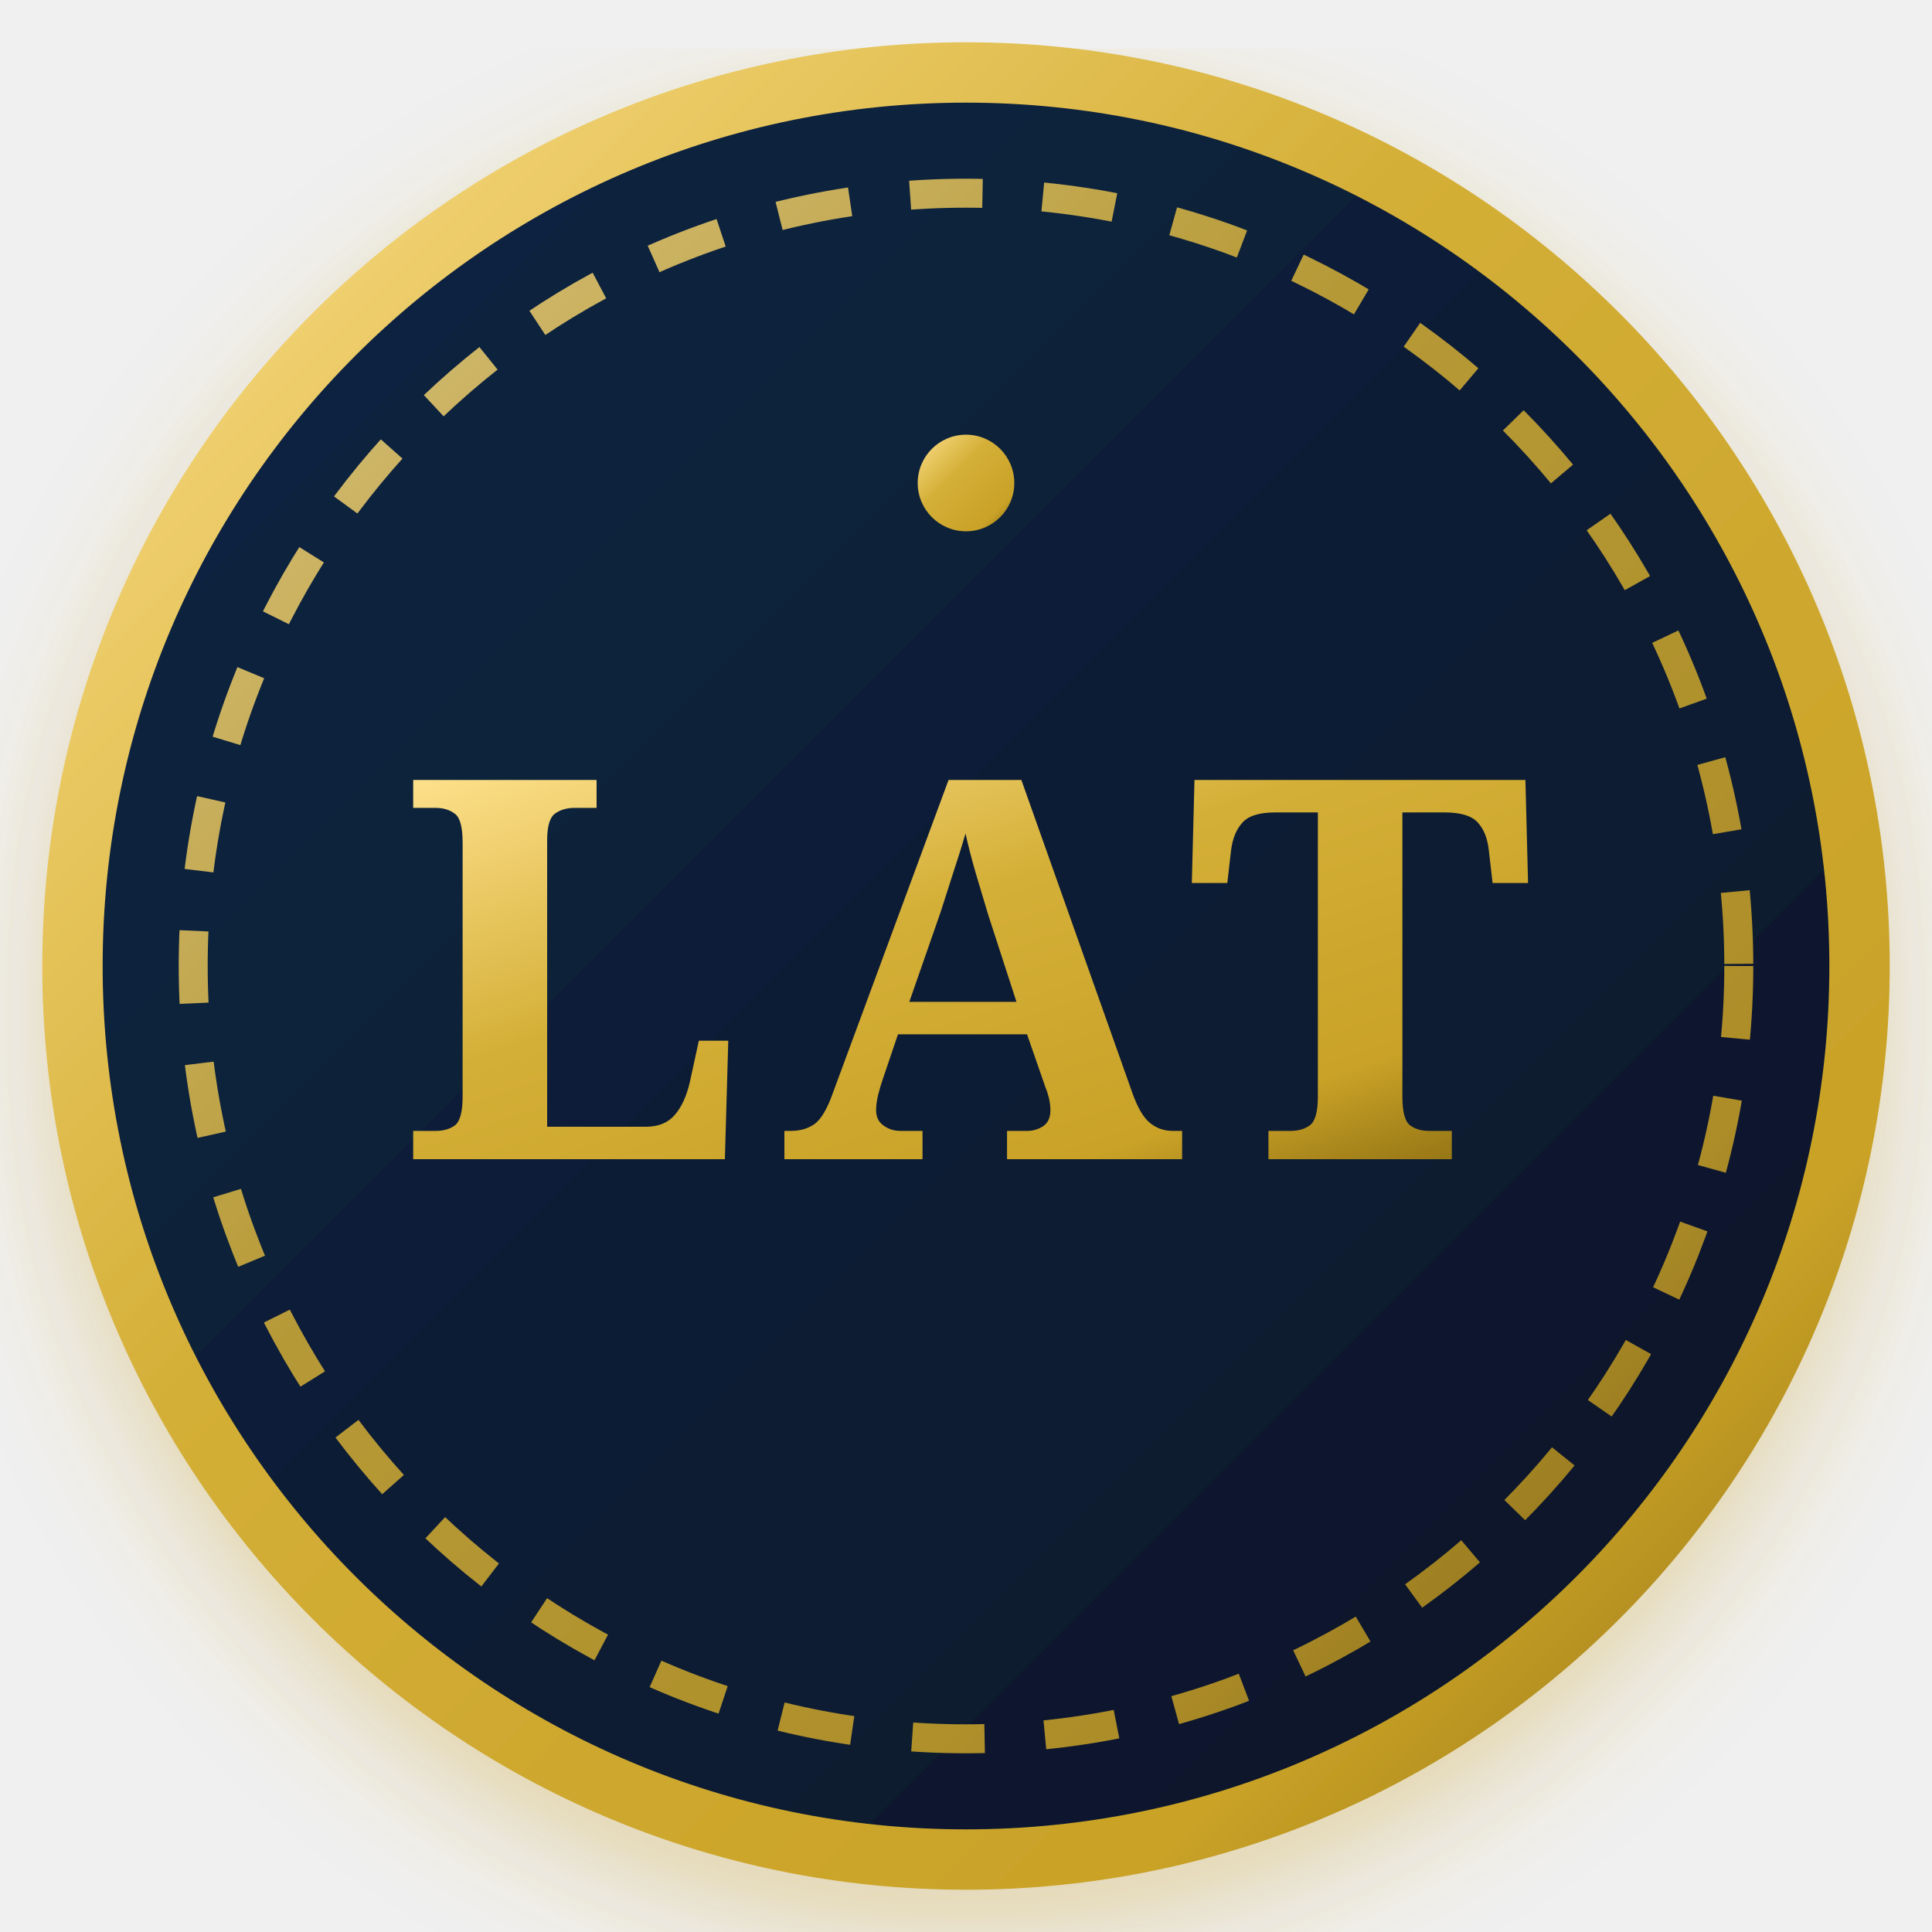
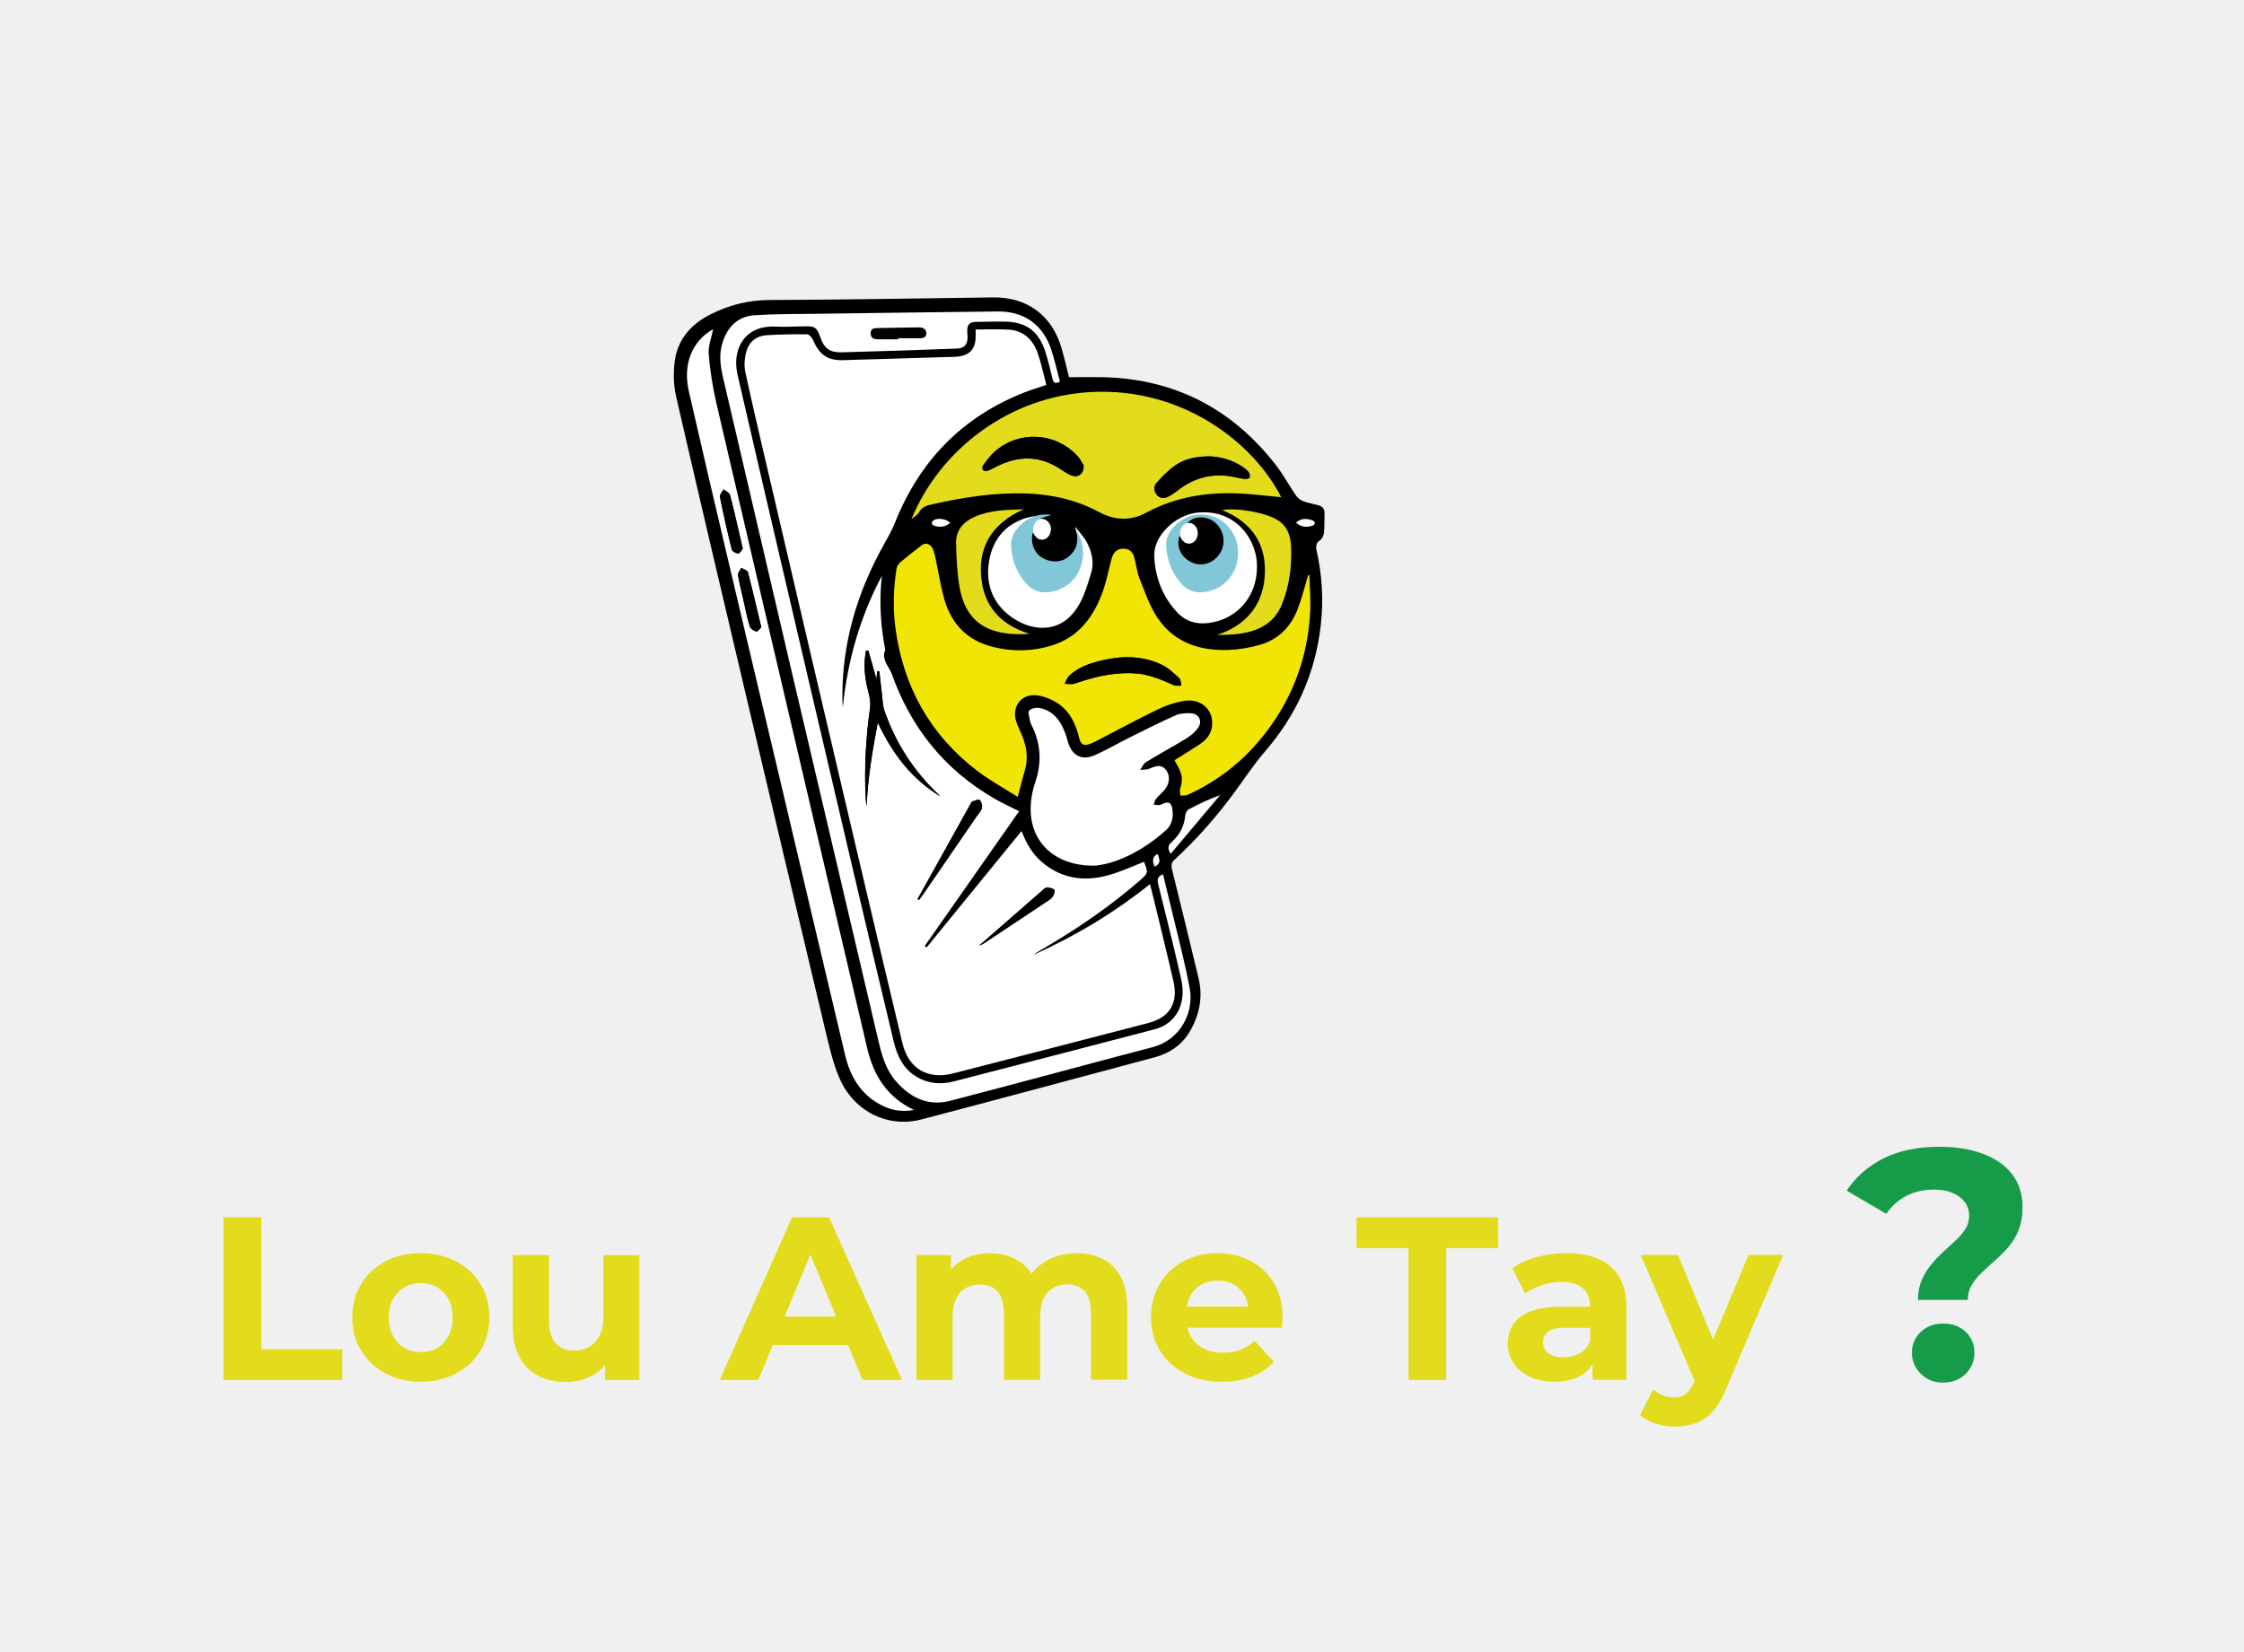
- <svg xmlns="http://www.w3.org/2000/svg" viewBox="0 0 80 80" width="80" height="80">
+ <svg xmlns="http://www.w3.org/2000/svg" id="Layer_1" data-name="Layer 1" viewBox="0 0 232.85 171.44">
  <defs>
-     <linearGradient id="goldGrad" x1="0%" y1="0%" x2="100%" y2="100%">
-       <stop offset="0%" stop-color="#FDE08B" />
-       <stop offset="40%" stop-color="#D4AF37" />
-       <stop offset="80%" stop-color="#C9A227" />
-       <stop offset="100%" stop-color="#8C6D12" />
-     </linearGradient>
-     <linearGradient id="darkBg" x1="0%" y1="0%" x2="100%" y2="100%">
-       <stop offset="0%" stop-color="#122744" />
-       <stop offset="100%" stop-color="#071426" />
-     </linearGradient>
-     <filter id="glow" x="-20%" y="-20%" width="140%" height="140%">
-       <feDropShadow dx="0" dy="2" stdDeviation="2.5" flood-color="#C9A227" flood-opacity="0.35" />
-     </filter>
+     <style>
+       .cls-1 {
+         fill: #fff;
+       }
+ 
+       .cls-2 {
+         fill: #81c7d8;
+       }
+ 
+       .cls-3 {
+         fill: #169c49;
+       }
+ 
+       .cls-4 {
+         fill: #f1e505;
+       }
+ 
+       .cls-5 {
+         fill: #e2dc1c;
+       }
+     </style>
  </defs>
-   <circle cx="40" cy="40" r="37" fill="url(#darkBg)" stroke="url(#goldGrad)" stroke-width="2.5" filter="url(#glow)" />
-   <circle cx="40" cy="40" r="32" fill="none" stroke="url(#goldGrad)" stroke-width="1.2" stroke-dasharray="3,2.5" opacity="0.85" />
-   <text x="40" y="48" font-family="'Playfair Display', 'Cinzel', Georgia, serif" font-size="22" font-weight="800" fill="url(#goldGrad)" text-anchor="middle" letter-spacing="1.5">LAT</text>
-   <circle cx="40" cy="20" r="2" fill="url(#goldGrad)" />
+   <path d="m110.94,39.15c1.27,0,2.41-.02,3.56,0,7.42.19,13.37,3.29,17.9,9.13.78,1.01,1.38,2.15,2.11,3.2.16.24.46.44.74.55.49.18,1.02.27,1.53.41.44.11.68.38.66.86-.02.6,0,1.19-.04,1.79-.02.45-.15.83-.59,1.11-.17.11-.28.52-.23.76.6,2.63.78,5.28.47,7.95-.57,4.99-2.53,9.35-5.83,13.14-1.09,1.26-2.01,2.67-3,4.02-1.89,2.59-3.99,5-6.35,7.17-.33.3-.36.58-.26.99.93,3.76,1.86,7.53,2.76,11.3.48,2.01.08,3.91-.98,5.65-.82,1.34-2.06,2.15-3.57,2.56-8.06,2.16-16.12,4.33-24.19,6.45-3.47.91-6.97-.78-8.49-4.21-.69-1.55-1.07-3.26-1.47-4.92-2.91-12.21-5.8-24.43-8.68-36.66-2.3-9.75-4.6-19.51-6.84-29.28-.26-1.15-.29-2.42-.14-3.6.3-2.32,1.73-3.91,3.79-4.93,1.9-.94,3.88-1.44,6.04-1.45,7.74-.03,15.49-.17,23.23-.27,3.52-.04,6.11,1.88,7.08,5.27.3,1.03.54,2.08.78,3.01Z" />
+   <path d="m101.21,34.2c0,.35,0,.5,0,.65,0,1.37-.59,2.04-1.94,2.18-.24.02-.48.02-.73.03-2.65.08-5.29.16-7.94.24-.99.03-1.99.05-2.98.09-1.72.08-2.61-.51-3.28-2.09-.1-.25-.41-.59-.63-.59-1.39-.02-2.78.01-4.17.09-1.05.06-1.83.66-2.11,1.64-.2.69-.27,1.5-.12,2.2.85,3.92,1.78,7.82,2.69,11.73,2.69,11.5,5.37,23,8.07,34.5,1.83,7.81,3.68,15.61,5.54,23.41.63,2.63,2.61,3.82,5.24,3.15,6.77-1.73,13.53-3.48,20.28-5.24,2.23-.58,3.12-2.08,2.6-4.34-.63-2.75-1.31-5.48-1.97-8.23-.14-.59-.29-1.18-.46-1.84-3.76,2.99-7.77,5.4-12.07,7.33.28-.22.58-.4.88-.57,3.59-2.09,7.02-4.42,10.15-7.15.87-.76.86-.77.42-1.93-1,.4-1.98.84-3,1.18-2.74.93-5.34.79-7.64-1.19-.97-.84-1.58-1.92-2.07-3.18-3.32,4.07-6.59,8.07-9.85,12.08-.07-.05-.13-.09-.2-.14,3.26-4.65,6.52-9.31,9.8-14-.91-.46-1.75-.84-2.55-1.3-5.16-2.98-8.66-7.33-10.66-12.93-.3-.83-1.12-1.49-.68-2.52-.42-2.13-.58-4.28-.46-6.45.02-.41.06-.81.1-1.22-2.25,4.27-3.55,8.8-4.04,13.58-.05-.31-.05-.61-.05-.91-.05-5.7,1.52-10.96,4.29-15.9.41-.73.84-1.46,1.14-2.23,2.56-6.48,7.01-11.07,13.52-13.61.71-.28,1.44-.5,2.21-.76-.3-1.13-.52-2.23-.89-3.29-.5-1.41-1.47-2.37-3.05-2.45-1.12-.06-2.24-.01-3.42-.01Z" />
+   <path d="m135.87,59.69s-.06.02-.1.04c-.36,1.18-.65,2.38-1.09,3.52-.7,1.82-1.99,3.14-3.88,3.69-1.07.31-2.2.49-3.31.54-2.99.11-5.63-.77-7.36-3.34-.82-1.22-1.31-2.68-1.85-4.06-.29-.73-.36-1.54-.58-2.3-.15-.51-.52-.8-1.08-.81-.55-.01-.93.25-1.14.74-.1.24-.15.5-.22.76-.25.96-.44,1.94-.77,2.87-.94,2.65-2.48,4.79-5.29,5.67-2.01.63-4.07.67-6.13.16-2.61-.65-4.27-2.3-5.02-4.84-.31-1.05-.48-2.15-.72-3.22-.14-.67-.23-1.35-.45-1.99-.21-.61-.77-.84-1.16-.54-.77.59-1.54,1.19-2.28,1.81-.18.16-.35.42-.38.65-.33,2.04-.39,4.09-.12,6.13.81,6.09,3.58,11.11,8.49,14.86,1.3.99,2.75,1.78,4.21,2.71.28-1.05.48-1.91.73-2.75.35-1.17.22-2.31-.21-3.43-.21-.55-.5-1.08-.68-1.64-.48-1.47.45-2.83,1.97-2.74.75.04,1.55.35,2.2.75,1.39.83,2.02,2.24,2.38,3.75.16.65.5.77,1.05.57.21-.07.41-.15.61-.26,2.15-1.11,4.28-2.27,6.46-3.33.86-.42,1.8-.73,2.74-.89,1.52-.25,2.76.65,2.91,2,.12,1.06-.36,1.89-1.23,2.47-.88.58-1.78,1.13-2.67,1.69.84,1.42.92,1.93.59,2.93-.07.22,0,.49.02.74.25-.02.54.02.76-.08,3.91-1.77,6.96-4.53,9.27-8.12,2.11-3.29,3.23-6.93,3.44-10.83.07-1.28-.05-2.58-.08-3.86Z" />
+   <path d="m109.98,39.62c-.31-1.15-.54-2.29-.92-3.39-.88-2.58-2.84-3.95-5.55-3.92-6.24.07-12.49.15-18.73.24-2.16.03-4.33,0-6.48.15-1.75.11-2.82,1.21-3.34,2.85-.4,1.25-.2,2.48.08,3.72,2.4,10.25,4.78,20.51,7.18,30.76,2.97,12.67,5.96,25.34,8.93,38.02.35,1.49.77,2.95,1.79,4.14,1.5,1.73,3.35,2.65,5.64,2.05,7.01-1.82,14.01-3.73,21.01-5.57,2.96-.78,4.29-3.69,3.86-6.05-.49-2.68-1.2-5.33-1.83-7.98-.31-1.3-.63-2.6-.95-3.91-.56.21-.62.54-.5,1.02.81,3.27,1.64,6.54,2.38,9.83.59,2.6-.5,4.65-2.76,5.24-6.94,1.82-13.89,3.61-20.84,5.41-1.39.36-2.71.24-3.94-.54-1.33-.83-1.93-2.15-2.28-3.59-1.52-6.34-3.02-12.68-4.51-19.03-2.95-12.61-5.89-25.23-8.84-37.84-.96-4.12-1.91-8.24-2.86-12.36-.61-2.66.74-5.15,3.92-4.99,1.01.05,2.03-.01,3.04-.03,1.08-.02,1.27.11,1.63,1.14.41,1.17,1,1.59,2.22,1.56,2.12-.06,4.23-.12,6.35-.19,1.85-.06,3.7-.12,5.56-.2.81-.03,1.15-.39,1.15-1.2,0-.18-.02-.35-.03-.53-.04-.74.21-1.02.94-1.04.95-.02,1.9-.03,2.85-.03,2.28,0,3.63.98,4.32,3.15.29.92.52,1.87.74,2.81.1.4.29.51.76.28Z" />
+   <path d="m132.95,51.61c-2.76-5.5-10.11-11.43-19.72-10.93-8.55.45-15.72,6.01-18.66,13.21.34-.3.66-.47.8-.73.3-.57.82-.7,1.35-.82,3.21-.72,6.45-1.24,9.76-1.13,2.69.09,5.24.68,7.61,1.95,1.6.86,3.26.9,4.82.06,3.05-1.65,6.31-2.17,9.71-2.01,1.43.07,2.85.25,4.33.39Z" />
+   <path d="m94.86,115.21c-2.85-1.35-4.22-3.63-4.88-6.44-1.87-7.98-3.75-15.96-5.61-23.94-3.35-14.31-6.7-28.62-10.02-42.93-.39-1.69-.67-3.41-.81-5.14-.07-.87.3-1.77.46-2.61-2.17,1.24-3.17,3.63-2.52,6.47,1.37,5.99,2.77,11.98,4.18,17.96,1.71,7.25,3.43,14.49,5.14,21.74,2.3,9.73,4.58,19.47,6.9,29.2.52,2.2,1.61,4.06,3.7,5.15,1.04.54,2.13.77,3.46.53Z" />
+   <path d="m113.87,89.84c2.01-.23,4.77-1.52,7.13-3.66.55-.5.75-1.17.68-1.92-.08-.94-.37-1.14-1.18-.74-.06.03-.12.07-.18.07-.2,0-.4-.02-.59-.04.06-.19.07-.43.19-.57.29-.36.66-.65.95-1.01.52-.66.56-1.47.13-2.02-.52-.66-1.1-.41-1.72-.15-.29.12-.65.09-.97.13.2-.28.34-.65.61-.81,1.37-.84,2.79-1.6,4.16-2.44.47-.29.94-.68,1.25-1.13.48-.69.06-1.47-.78-1.5-.52-.02-1.09,0-1.55.21-1.61.72-3.18,1.51-4.75,2.29-1.2.6-2.37,1.27-3.59,1.83-1.38.62-2.43.09-2.84-1.34-.08-.28-.15-.55-.25-.82-.46-1.27-1.17-2.35-2.57-2.69-.37-.09-.94-.02-1.19.22-.18.17.01.74.08,1.13.04.21.15.41.25.61.9,1.89.94,3.78.27,5.77-.32.94-.49,1.99-.46,2.97.12,3.51,2.86,5.82,6.92,5.63Z" />
+   <path d="m109.39,53.49c-.93.07-1.91-.01-2.78.24-2.45.71-3.76,2.5-4.02,4.97-.26,2.35.69,4.27,2.67,5.54,2.13,1.37,5.13,1.54,6.85-1.7.5-.94.8-2,1.12-3.02.35-1.11.1-2.2-.42-3.2-.3-.58-.78-1.06-1.18-1.59" />
+   <path d="m109.38,53.65c0-.05,0-.11.01-.16" />
+   <path d="m130.47,59.24c.08-2.76-2.17-6.12-6.24-5.7-2.3.24-4.59,2.45-4.5,4.55.1,2.21.85,4.22,2.4,5.87.89.95,2,1.26,3.24,1.12,3.01-.36,5.1-2.77,5.1-5.84Z" />
+   <path d="m126.33,65.9c.71-.03,1.43-.02,2.13-.11,2-.26,3.69-1,4.53-3.03.8-1.93,1.05-3.95.97-6.02-.04-1.11-.36-2.13-1.4-2.77-1.23-.76-4.25-1.32-5.75-1.03,3.14,1.27,4.67,3.62,4.41,6.93-.24,3.02-1.96,5.01-4.9,6.02Z" />
+   <path d="m106.81,65.79c-2.75-.85-4.49-2.58-4.92-5.3-.57-3.6,1-6.14,4.34-7.62-1.72.05-3.42.07-5.03.75-1.23.52-2.02,1.41-1.99,2.77.04,1.58.09,3.18.39,4.72.76,4,3.62,4.94,7.21,4.69Z" />
+   <path d="m121.48,88.62c1.74-2.06,3.43-4.08,5.13-6.1-1.17.43-2.22.93-3.24,1.47-.18.1-.35.38-.37.59-.1,1.14-.57,2.07-1.42,2.82-.37.33-.47.65-.1,1.22Z" />
+   <path d="m98.6,54.26c-.46-.41-1.29-.53-1.69-.27-.1.06-.22.19-.22.29,0,.1.12.25.22.28.59.19,1.15.19,1.69-.3Z" />
+   <path d="m134.49,54.24c.57.52,1.14.51,1.72.32.1-.03.23-.18.23-.27,0-.09-.12-.23-.22-.27-.57-.2-1.14-.27-1.72.22Z" />
+   <path d="m119.81,89.95c.69-.3.54-.78.31-1.3q-.75.31-.31,1.3Z" />
+   <path class="cls-1" d="m101.21,34.2c1.18,0,2.3-.05,3.42.01,1.58.09,2.55,1.04,3.05,2.45.37,1.05.59,2.16.89,3.29-.76.26-1.49.48-2.21.76-6.51,2.54-10.96,7.13-13.52,13.61-.31.77-.73,1.5-1.14,2.23-2.76,4.94-4.33,10.21-4.29,15.9,0,.3,0,.6.05.91.49-4.78,1.78-9.32,4.04-13.58-.03.41-.07.81-.1,1.22-.12,2.17.04,4.32.46,6.45-.44,1.02.38,1.69.68,2.52,2,5.6,5.5,9.95,10.66,12.93.8.46,1.64.84,2.55,1.3-3.28,4.69-6.54,9.34-9.8,14,.07.05.13.09.2.14,3.27-4,6.53-8.01,9.85-12.08.49,1.26,1.1,2.34,2.07,3.18,2.3,1.98,4.9,2.12,7.64,1.19,1.02-.34,2-.79,3-1.18.44,1.15.45,1.17-.42,1.93-3.14,2.73-6.56,5.06-10.15,7.15-.3.18-.61.35-.88.57,4.3-1.93,8.31-4.33,12.07-7.33.16.66.31,1.25.46,1.84.66,2.74,1.34,5.48,1.97,8.23.52,2.26-.37,3.76-2.6,4.34-6.76,1.76-13.52,3.51-20.28,5.24-2.64.67-4.61-.51-5.24-3.15-1.86-7.8-3.71-15.6-5.54-23.41-2.7-11.5-5.39-23-8.07-34.5-.91-3.91-1.84-7.81-2.69-11.73-.15-.7-.08-1.51.12-2.2.29-.98,1.06-1.58,2.11-1.64,1.39-.08,2.78-.11,4.17-.09.22,0,.52.34.63.59.66,1.58,1.56,2.17,3.28,2.09.99-.04,1.98-.06,2.98-.09,2.65-.08,5.29-.16,7.94-.24.24,0,.49,0,.73-.03,1.36-.14,1.95-.81,1.94-2.18,0-.15,0-.31,0-.65Zm-3.61,48.48c-.06-.06-.11-.13-.18-.19-2.59-2.43-4.45-5.34-5.63-8.68-.2-.58-.2-1.23-.28-1.84-.1-.77-.18-1.54-.26-2.31-.07,0-.15.01-.22.02-.02.23-.05.46-.08.81-.3-1.07-.58-2.03-.85-2.99-.08.02-.16.04-.23.05-.22,1.06-.18,2.12,0,3.19.15.91.54,1.84.42,2.71-.44,3.11-.61,6.23-.46,9.36.01.3.06.59.1.88.12-2.9.59-5.73,1.16-8.71,1.52,3.28,3.55,5.9,6.52,7.69Zm-2.39,10.63s.09.07.14.11c.09-.12.2-.23.28-.35,1.92-2.79,3.84-5.59,5.75-8.38.19-.27.45-.53.52-.83.05-.26-.05-.65-.23-.82-.12-.11-.52.07-.77.16-.1.04-.16.2-.22.32-1.82,3.26-3.64,6.53-5.45,9.79Zm6.38,4.85c.09-.04.31-.12.5-.24,2.22-1.47,4.44-2.94,6.65-4.42.2-.13.41-.29.53-.49.11-.2.21-.6.13-.66-.21-.16-.53-.23-.8-.22-.16,0-.33.2-.48.33-2.21,1.92-4.41,3.85-6.54,5.71Z" />
+   <path class="cls-4" d="m135.87,59.69c.03,1.29.15,2.58.08,3.86-.21,3.9-1.33,7.54-3.44,10.83-2.3,3.59-5.36,6.35-9.27,8.12-.22.1-.51.06-.76.08,0-.25-.09-.52-.02-.74.33-1.01.25-1.51-.59-2.93.89-.56,1.79-1.11,2.67-1.69.87-.58,1.35-1.4,1.23-2.47-.15-1.36-1.39-2.26-2.91-2-.94.16-1.89.47-2.74.89-2.18,1.06-4.31,2.22-6.46,3.33-.19.1-.4.18-.61.26-.55.19-.89.08-1.05-.57-.36-1.51-1-2.91-2.38-3.75-.65-.39-1.45-.7-2.2-.75-1.53-.09-2.45,1.27-1.97,2.74.18.56.47,1.09.68,1.64.43,1.12.56,2.25.21,3.43-.25.84-.45,1.69-.73,2.75-1.46-.93-2.91-1.72-4.21-2.71-4.9-3.75-7.68-8.76-8.49-14.86-.27-2.04-.2-4.09.12-6.13.04-.23.2-.5.38-.65.74-.62,1.5-1.22,2.28-1.81.39-.29.95-.07,1.16.54.22.64.31,1.33.45,1.99.23,1.08.4,2.17.72,3.22.76,2.54,2.42,4.19,5.02,4.84,2.06.51,4.12.47,6.13-.16,2.81-.88,4.35-3.03,5.29-5.67.33-.93.52-1.91.77-2.87.07-.25.12-.52.22-.76.21-.49.59-.75,1.14-.74.56.01.93.31,1.08.81.22.76.29,1.57.58,2.3.55,1.38,1.04,2.84,1.85,4.06,1.73,2.57,4.37,3.45,7.36,3.34,1.11-.04,2.24-.23,3.31-.54,1.89-.55,3.18-1.87,3.88-3.69.44-1.14.73-2.34,1.09-3.52.03-.01.06-.02.1-.04Zm-18.32,10.19c1.28,0,2.78.55,4.24,1.23.22.11.53.04.8.05-.07-.26-.05-.62-.22-.77-.56-.51-1.14-1.07-1.81-1.39-1.92-.92-3.96-.96-6.01-.5-1.29.29-2.57.68-3.57,1.61-.23.22-.34.57-.5.86.34,0,.72.08,1.03-.02,1.84-.62,3.7-1.16,6.05-1.08Z" />
+   <path class="cls-1" d="m109.98,39.62c-.47.23-.66.12-.76-.28-.23-.94-.45-1.89-.74-2.81-.69-2.18-2.04-3.15-4.32-3.15-.95,0-1.9,0-2.85.03-.74.02-.98.3-.94,1.04,0,.18.03.35.03.53,0,.81-.34,1.17-1.15,1.2-1.85.07-3.7.14-5.56.2-2.12.07-4.23.13-6.35.19-1.22.03-1.81-.39-2.22-1.56-.36-1.03-.55-1.16-1.63-1.14-1.01.02-2.03.08-3.04.03-3.17-.15-4.53,2.33-3.92,4.99.95,4.12,1.9,8.24,2.86,12.36,2.94,12.61,5.88,25.23,8.84,37.84,1.49,6.35,2.99,12.69,4.51,19.03.35,1.44.95,2.76,2.28,3.59,1.23.77,2.56.89,3.94.54,6.95-1.8,13.9-3.59,20.84-5.41,2.25-.59,3.35-2.64,2.76-5.24-.74-3.29-1.57-6.55-2.38-9.83-.12-.48-.06-.82.5-1.02.32,1.31.64,2.6.95,3.91.63,2.66,1.34,5.3,1.83,7.98.43,2.37-.9,5.27-3.86,6.05-7.01,1.84-14,3.75-21.01,5.57-2.29.59-4.14-.32-5.64-2.05-1.03-1.19-1.44-2.65-1.79-4.14-2.97-12.67-5.96-25.34-8.93-38.02-2.4-10.25-4.78-20.51-7.18-30.76-.29-1.24-.48-2.47-.08-3.72.52-1.65,1.59-2.74,3.34-2.85,2.15-.14,4.32-.12,6.48-.15,6.24-.09,12.49-.17,18.73-.24,2.72-.03,4.67,1.33,5.55,3.92.37,1.1.61,2.25.92,3.39Zm-16.77-4.4s0-.07,0-.11c.71,0,1.41,0,2.12,0,.37,0,.78-.02.79-.49,0-.5-.37-.65-.82-.64-1.41.03-2.82.05-4.23.07-.38,0-.74.06-.73.55.01.48.33.62.76.62.71,0,1.41,0,2.12,0Z" />
+   <path class="cls-5" d="m132.95,51.61c-1.48-.14-2.9-.32-4.33-.39-3.4-.16-6.66.36-9.71,2.01-1.56.84-3.22.8-4.82-.06-2.38-1.28-4.93-1.86-7.61-1.95-3.31-.11-6.54.4-9.76,1.13-.53.12-1.05.24-1.35.82-.14.26-.46.43-.8.73,2.95-7.2,10.11-12.76,18.66-13.21,9.61-.5,16.96,5.42,19.72,10.93Zm-20.51-3.3c-.15-.23-.36-.68-.68-1.02-2.29-2.42-6.01-2.62-8.53-.43-.47.41-.85.94-1.23,1.45-.08.11-.08.38,0,.48.08.09.33.12.47.07.29-.09.56-.25.83-.39,2.32-1.2,4.59-1.24,6.81.27.33.22.67.44,1.03.59.69.29,1.33-.12,1.3-1.02Zm13.03-.94c-1.32,0-2.46.23-3.42.87-.77.51-1.44,1.2-2.05,1.89-.32.37-.3.94.12,1.32.41.38.87.23,1.28-.01.38-.22.72-.5,1.08-.76,1.75-1.25,3.67-1.62,5.76-1.14.32.07.65.14.97.16.15.01.42-.06.45-.15.05-.15,0-.39-.1-.53-.15-.21-.36-.38-.58-.53-1.1-.76-2.34-1.08-3.52-1.13Z" />
+   <path class="cls-1" d="m94.86,115.21c-1.33.24-2.43.02-3.46-.53-2.09-1.09-3.18-2.95-3.7-5.15-2.32-9.73-4.6-19.47-6.9-29.2-1.71-7.25-3.44-14.49-5.14-21.74-1.41-5.98-2.81-11.97-4.18-17.96-.65-2.84.34-5.24,2.52-6.47-.16.84-.53,1.74-.46,2.61.14,1.72.42,3.45.81,5.14,3.32,14.32,6.67,28.62,10.02,42.93,1.87,7.98,3.74,15.96,5.61,23.94.66,2.81,2.03,5.09,4.88,6.44Zm-15.87-50.1c-.48-2-.9-3.87-1.39-5.72-.05-.2-.44-.3-.68-.45-.12.25-.38.52-.34.75.12.8.33,1.59.51,2.38.22.99.41,1.98.7,2.95.07.23.43.46.69.53.13.03.36-.31.51-.44Zm-1.92-8.16c-.14-.62-.26-1.12-.37-1.61-.31-1.32-.6-2.65-.96-3.97-.07-.24-.43-.39-.66-.58-.13.26-.42.55-.38.78.37,1.83.78,3.65,1.23,5.46.05.19.44.42.67.41.17,0,.34-.35.47-.49Z" />
+   <path class="cls-1" d="m113.87,89.84c-4.07.18-6.81-2.13-6.92-5.63-.03-.99.14-2.04.46-2.97.67-1.99.63-3.88-.27-5.77-.09-.2-.21-.4-.25-.61-.07-.39-.26-.96-.08-1.13.25-.24.81-.31,1.19-.22,1.4.34,2.11,1.41,2.57,2.69.1.27.17.55.25.82.41,1.43,1.46,1.97,2.84,1.34,1.22-.55,2.39-1.23,3.59-1.83,1.58-.78,3.15-1.58,4.75-2.29.46-.2,1.03-.23,1.55-.21.84.03,1.26.81.78,1.5-.31.45-.78.84-1.25,1.13-1.37.84-2.79,1.6-4.16,2.44-.27.16-.41.54-.61.81.33-.04.68,0,.97-.13.62-.26,1.2-.51,1.72.15.43.55.39,1.36-.13,2.02-.29.36-.66.65-.95,1.01-.12.15-.13.38-.19.57.2.01.4.03.59.04.06,0,.13-.04.18-.07.81-.4,1.1-.21,1.18.74.06.75-.14,1.43-.68,1.92-2.37,2.14-5.12,3.44-7.13,3.66Z" />
+   <path class="cls-1" d="m109.38,53.65c-.49.15-.98.3-1.47.45.57.26,1.13.44,1.09,1.13-.02.3-.21.71-.46.85-.56.33-1.03.02-1.41-.48-.26.96.09,1.98.82,2.49.84.59,1.96.65,2.74.1,1.22-.87,1.27-2.06.74-3.37.06-.03.12-.06.18-.09.4.53.88,1.01,1.18,1.59.52,1,.77,2.09.42,3.2-.32,1.02-.62,2.08-1.12,3.02-1.71,3.24-4.71,3.07-6.85,1.7-1.97-1.27-2.92-3.19-2.67-5.54.27-2.47,1.58-4.26,4.02-4.97.88-.25,1.85-.17,2.78-.24,0,.05,0,.11-.01.16Z" />
+   <path class="cls-1" d="m130.43,58.87c0,3.05-2.07,5.44-5.06,5.8-1.24.15-2.34-.17-3.22-1.11-1.53-1.64-2.28-3.63-2.38-5.83-.1-2.09,2.19-4.29,4.47-4.52,4.04-.42,6.27,2.91,6.19,5.66Z" />
+   <path class="cls-2" d="m128.47,57.4c0,2.13-1.45,3.81-3.54,4.06-.87.1-1.64-.12-2.26-.78-1.07-1.15-1.59-2.54-1.67-4.08-.07-1.46,1.53-3,3.13-3.17,2.83-.29,4.39,2.04,4.34,3.96Z" />
+   <path class="cls-2" d="m122.73,55.59c-.24.84.16,1.6.97,1.93.74.31,1.57,0,2-.75.42-.73.21-1.71-.48-2.22-.59-.44-1.45-.4-1.9.08.36.1.71.25.67.69-.02.21-.16.49-.33.59-.36.22-.67.02-.94-.32Z" />
+   <path class="cls-5" d="m126.33,65.9c2.94-1.01,4.66-3.01,4.9-6.02.26-3.31-1.27-5.66-4.41-6.93,1.5-.29,4.52.26,5.75,1.03,1.04.64,1.35,1.66,1.4,2.77.08,2.06-.17,4.08-.97,6.02-.84,2.03-2.53,2.77-4.53,3.03-.7.09-1.42.08-2.13.11Z" />
+   <path class="cls-5" d="m106.81,65.79c-3.59.25-6.45-.69-7.21-4.69-.29-1.54-.35-3.14-.39-4.72-.03-1.36.76-2.24,1.99-2.77,1.6-.68,3.3-.69,5.03-.75-3.34,1.48-4.91,4.02-4.34,7.62.43,2.72,2.17,4.45,4.92,5.3Z" />
+   <path class="cls-1" d="m121.48,88.62c-.37-.56-.27-.89.1-1.22.84-.75,1.32-1.68,1.42-2.82.02-.21.19-.49.37-.59,1.03-.54,2.08-1.04,3.24-1.47-1.7,2.02-3.39,4.03-5.13,6.1Z" />
+   <path class="cls-1" d="m98.6,54.26c-.54.49-1.11.49-1.69.3-.1-.03-.22-.18-.22-.28,0-.1.12-.22.22-.29.41-.26,1.24-.14,1.69.27Z" />
+   <path class="cls-1" d="m134.49,54.24c.58-.5,1.15-.42,1.72-.22.1.03.23.18.22.27,0,.1-.13.24-.23.27-.58.19-1.15.2-1.72-.32Z" />
+   <path class="cls-1" d="m119.81,89.95q-.44-.99.31-1.3c.22.52.38,1-.31,1.3Z" />
+   <path class="cls-2" d="m112.38,57.4c0,2.13-1.45,3.81-3.54,4.06-.87.1-1.64-.12-2.26-.78-1.07-1.15-1.59-2.54-1.67-4.08-.07-1.46,1.53-3,3.13-3.17,2.83-.29,4.39,2.04,4.34,3.96Z" />
+   <path d="m97.6,82.68c-2.98-1.8-5-4.42-6.52-7.69-.57,2.98-1.04,5.81-1.16,8.71-.03-.29-.08-.59-.1-.88-.15-3.14.02-6.25.46-9.36.12-.87-.26-1.8-.42-2.71-.18-1.07-.22-2.13,0-3.19.08-.02.16-.04.23-.05.27.96.54,1.92.85,2.99.04-.35.06-.58.08-.81.07,0,.15-.01.22-.02.09.77.17,1.54.26,2.31.08.62.08,1.27.28,1.84,1.18,3.34,3.04,6.24,5.63,8.68.06.06.12.13.18.19Z" />
+   <path d="m95.21,93.31c1.82-3.26,3.63-6.53,5.45-9.79.06-.11.12-.28.22-.32.26-.1.66-.27.77-.16.18.17.29.56.23.82-.06.3-.33.56-.52.83-1.92,2.79-3.83,5.59-5.75,8.38-.09.12-.19.24-.28.35-.05-.04-.09-.07-.14-.11Z" />
+   <path d="m101.59,98.16c2.13-1.86,4.33-3.78,6.54-5.71.15-.13.32-.33.48-.33.27,0,.59.07.8.22.08.06-.02.47-.13.66-.11.2-.33.36-.53.49-2.21,1.48-4.43,2.95-6.65,4.42-.19.13-.41.2-.5.24Z" />
+   <path d="m117.55,69.88c-2.35-.09-4.2.45-6.05,1.08-.31.1-.68.02-1.03.02.16-.29.27-.65.5-.86,1.01-.93,2.28-1.32,3.57-1.61,2.05-.46,4.09-.42,6.01.5.67.32,1.25.88,1.81,1.39.17.15.15.51.22.77-.27-.01-.57.06-.8-.05-1.47-.69-2.97-1.24-4.24-1.23Z" />
+   <path d="m112.45,48.31c.03.91-.6,1.31-1.3,1.02-.36-.15-.7-.37-1.03-.59-2.22-1.51-4.49-1.47-6.81-.27-.27.14-.54.29-.83.39-.14.05-.39.02-.47-.07-.08-.1-.08-.37,0-.48.39-.5.76-1.04,1.23-1.45,2.52-2.19,6.24-1.99,8.53.43.32.34.53.78.68,1.02Z" />
+   <path d="m125.48,47.37c1.17.05,2.41.37,3.52,1.13.21.15.43.32.58.53.1.14.15.38.1.53-.03.09-.3.16-.45.15-.33-.02-.65-.09-.97-.16-2.09-.48-4.01-.11-5.76,1.14-.36.26-.7.54-1.08.76-.41.24-.88.39-1.28.01-.41-.39-.44-.96-.12-1.32.61-.7,1.29-1.39,2.05-1.89.96-.64,2.1-.87,3.42-.87Z" />
+   <path d="m79,65.11c-.15.14-.38.48-.51.44-.27-.07-.62-.3-.69-.53-.28-.97-.47-1.96-.7-2.95-.18-.79-.39-1.58-.51-2.38-.03-.23.22-.5.34-.75.23.15.63.26.68.45.48,1.85.91,3.71,1.39,5.72Z" />
+   <path d="m77.08,56.96c-.12.14-.29.48-.47.49-.23,0-.62-.22-.67-.41-.45-1.81-.87-3.63-1.23-5.46-.05-.22.24-.52.38-.78.23.19.6.35.66.58.36,1.31.65,2.64.96,3.97.12.49.23.98.37,1.61Z" />
+   <path d="m111.65,54.43c-.06.03-.12.06-.18.09.52,1.31.47,2.49-.74,3.37-.78.56-1.9.49-2.74-.1-.73-.51-1.08-1.54-.82-2.49.37.5.85.81,1.41.48.24-.14.44-.55.46-.85.05-.69-.52-.87-1.09-1.13l1.47-.45c.75.36,1.49.72,2.24,1.08Z" />
+   <path d="m122.38,55.63c.39.49.84.78,1.35.47.25-.15.45-.55.47-.85.05-.62-.46-.84-.97-.99.64-.7,1.88-.75,2.73-.12.99.74,1.3,2.14.69,3.19-.62,1.08-1.81,1.52-2.88,1.09-1.16-.48-1.74-1.58-1.39-2.78Z" />
+   <ellipse class="cls-1" cx="123.37" cy="55.35" rx=".92" ry="1.08" />
+   <ellipse class="cls-1" cx="108.12" cy="54.94" rx=".92" ry="1.08" />
+   <g>
+     <polygon class="cls-5" points="27.11 126.36 23.19 126.36 23.19 143.23 35.52 143.23 35.52 140.05 27.11 140.05 27.11 126.36" />
+     <path class="cls-5" d="m47.33,130.93c-1.08-.57-2.31-.86-3.69-.86s-2.58.29-3.65.86c-1.07.57-1.91,1.36-2.52,2.36-.61,1-.92,2.16-.92,3.46s.3,2.43.92,3.43c.61,1,1.45,1.8,2.52,2.37,1.07.58,2.29.87,3.65.87s2.61-.29,3.69-.87c1.08-.58,1.92-1.37,2.53-2.36.61-1,.92-2.14.92-3.45s-.31-2.45-.92-3.46c-.61-1-1.45-1.79-2.53-2.36Zm-.81,7.75c-.3.55-.69.96-1.18,1.24-.49.28-1.06.42-1.7.42s-1.17-.14-1.66-.42c-.5-.28-.9-.69-1.19-1.24-.3-.55-.45-1.19-.45-1.93s.15-1.4.45-1.93c.3-.53.69-.94,1.19-1.22.5-.28,1.06-.42,1.69-.42s1.18.14,1.67.42c.49.28.88.69,1.18,1.22.3.53.45,1.17.45,1.93s-.15,1.38-.45,1.93Z" />
+     <path class="cls-5" d="m62.61,136.7c0,.77-.13,1.41-.4,1.93-.27.51-.62.9-1.07,1.16-.45.26-.96.39-1.54.39-.84,0-1.48-.25-1.94-.76-.46-.51-.69-1.3-.69-2.4v-6.75h-3.76v7.33c0,1.32.23,2.41.7,3.28.47.87,1.12,1.51,1.95,1.93s1.8.63,2.89.63c1,0,1.91-.23,2.75-.69.5-.27.92-.63,1.28-1.06v1.55h3.57v-12.96h-3.74v6.43Z" />
+     <path class="cls-5" d="m82.18,126.36l-7.49,16.87h4l1.5-3.61h7.81l1.5,3.61h4.1l-7.57-16.87h-3.86Zm-.76,10.29l2.67-6.43,2.67,6.43h-5.35Z" />
+     <path class="cls-5" d="m114.43,130.69c-.79-.41-1.71-.61-2.74-.61-1.25,0-2.35.3-3.3.9-.54.34-.99.76-1.36,1.23-.31-.5-.69-.91-1.17-1.23-.9-.6-1.94-.9-3.13-.9-1.04,0-1.98.23-2.82.69-.48.26-.88.6-1.23,1v-1.5h-3.59v12.96h3.76v-6.51c0-.79.12-1.43.36-1.92.24-.49.58-.86,1.01-1.11s.92-.37,1.47-.37c.8,0,1.42.25,1.84.75s.64,1.27.64,2.31v6.84h3.76v-6.51c0-.79.12-1.43.35-1.92.23-.49.57-.86,1-1.11.43-.25.93-.37,1.49-.37.77,0,1.37.25,1.8.75.42.5.64,1.27.64,2.31v6.84h3.76v-7.42c0-1.32-.22-2.4-.67-3.24-.45-.84-1.07-1.47-1.87-1.88Z" />
+     <path class="cls-5" d="m129.76,130.89c-1.02-.55-2.17-.82-3.43-.82s-2.5.29-3.55.86c-1.05.57-1.87,1.36-2.46,2.37-.59,1.01-.88,2.16-.88,3.45s.31,2.43.92,3.43,1.47,1.8,2.58,2.37c1.11.58,2.4.87,3.88.87,1.17,0,2.21-.18,3.11-.54.9-.36,1.65-.88,2.24-1.55l-2-2.17c-.43.42-.91.73-1.43.94-.52.21-1.12.31-1.79.31-.79,0-1.46-.14-2.02-.42-.56-.28-1-.69-1.33-1.22-.18-.29-.3-.61-.38-.96h9.8c.02-.16.03-.33.05-.52.02-.18.02-.35.02-.49,0-1.4-.3-2.59-.89-3.59-.59-1-1.4-1.77-2.42-2.31Zm-5.11,2.45c.49-.28,1.06-.42,1.7-.42s1.2.14,1.69.42c.48.28.86.67,1.13,1.17.18.33.27.71.33,1.11h-6.33c.06-.4.16-.77.34-1.1.27-.51.65-.9,1.14-1.18Z" />
+     <polygon class="cls-5" points="140.76 129.54 146.16 129.54 146.16 143.23 150.06 143.23 150.06 129.54 155.46 129.54 155.46 126.36 140.76 126.36 140.76 129.54" />
+     <path class="cls-5" d="m162.52,130.07c-1.03,0-2.04.13-3.04.4s-1.85.65-2.55,1.17l1.33,2.63c.48-.37,1.06-.66,1.72-.88s1.35-.33,2.04-.33c1.01,0,1.76.23,2.25.67.49.45.73,1.08.73,1.88v.02h-2.96c-1.33,0-2.41.16-3.23.48s-1.42.77-1.79,1.36c-.38.59-.57,1.26-.57,2.01s.2,1.41.59,2c.39.59.95,1.06,1.67,1.41.72.35,1.58.52,2.58.52,1.14,0,2.07-.22,2.8-.66.49-.3.87-.69,1.16-1.16v1.63h3.52v-7.4c0-1.98-.55-3.43-1.64-4.36-1.09-.93-2.63-1.4-4.6-1.4Zm1.41,10.39c-.51.29-1.08.43-1.72.43s-1.15-.14-1.53-.42c-.38-.28-.57-.66-.57-1.14,0-.43.16-.8.49-1.08.33-.29.94-.43,1.82-.43h2.58v1.33c-.21.59-.57,1.04-1.07,1.33Z" />
+     <path class="cls-5" d="m177.76,139.06l-3.65-8.8h-3.86l5.59,13.07-.05.11c-.26.58-.54.99-.86,1.24-.31.25-.73.37-1.24.37-.39,0-.77-.07-1.14-.22-.38-.14-.71-.35-1-.63l-1.37,2.7c.43.37.98.66,1.64.87.66.21,1.32.31,1.98.31.79,0,1.51-.12,2.16-.36.65-.24,1.25-.65,1.78-1.24s1.02-1.41,1.43-2.47l5.86-13.76h-3.59l-3.68,8.8Z" />
+     <path class="cls-3" d="m208.79,121.88c-.73-.93-1.73-1.64-3.03-2.12-1.29-.49-2.8-.73-4.52-.73-2.29,0-4.23.41-5.83,1.22-1.6.82-2.86,1.93-3.79,3.33l4.11,2.41c.54-.79,1.23-1.41,2.06-1.85.83-.44,1.8-.66,2.91-.66s1.97.25,2.63.75,1,1.14,1,1.94c0,.52-.13.99-.39,1.39-.26.41-.59.8-.99,1.17s-.82.77-1.27,1.17c-.45.41-.88.86-1.28,1.34-.4.49-.73,1.03-.99,1.63-.26.6-.39,1.29-.39,2.06h5.17c0-.59.14-1.11.41-1.56.27-.45.62-.88,1.05-1.29.43-.41.89-.83,1.38-1.26.49-.43.95-.9,1.38-1.39.43-.5.78-1.08,1.05-1.75.27-.67.41-1.47.41-2.4,0-1.34-.36-2.47-1.09-3.4Z" />
+     <path class="cls-3" d="m201.62,137.38c-.93,0-1.7.29-2.31.87-.61.58-.92,1.3-.92,2.16s.31,1.56.92,2.18c.61.61,1.38.92,2.31.92s1.76-.31,2.36-.92.9-1.34.9-2.18-.3-1.58-.9-2.16-1.39-.87-2.36-.87Z" />
+   </g>
</svg>
